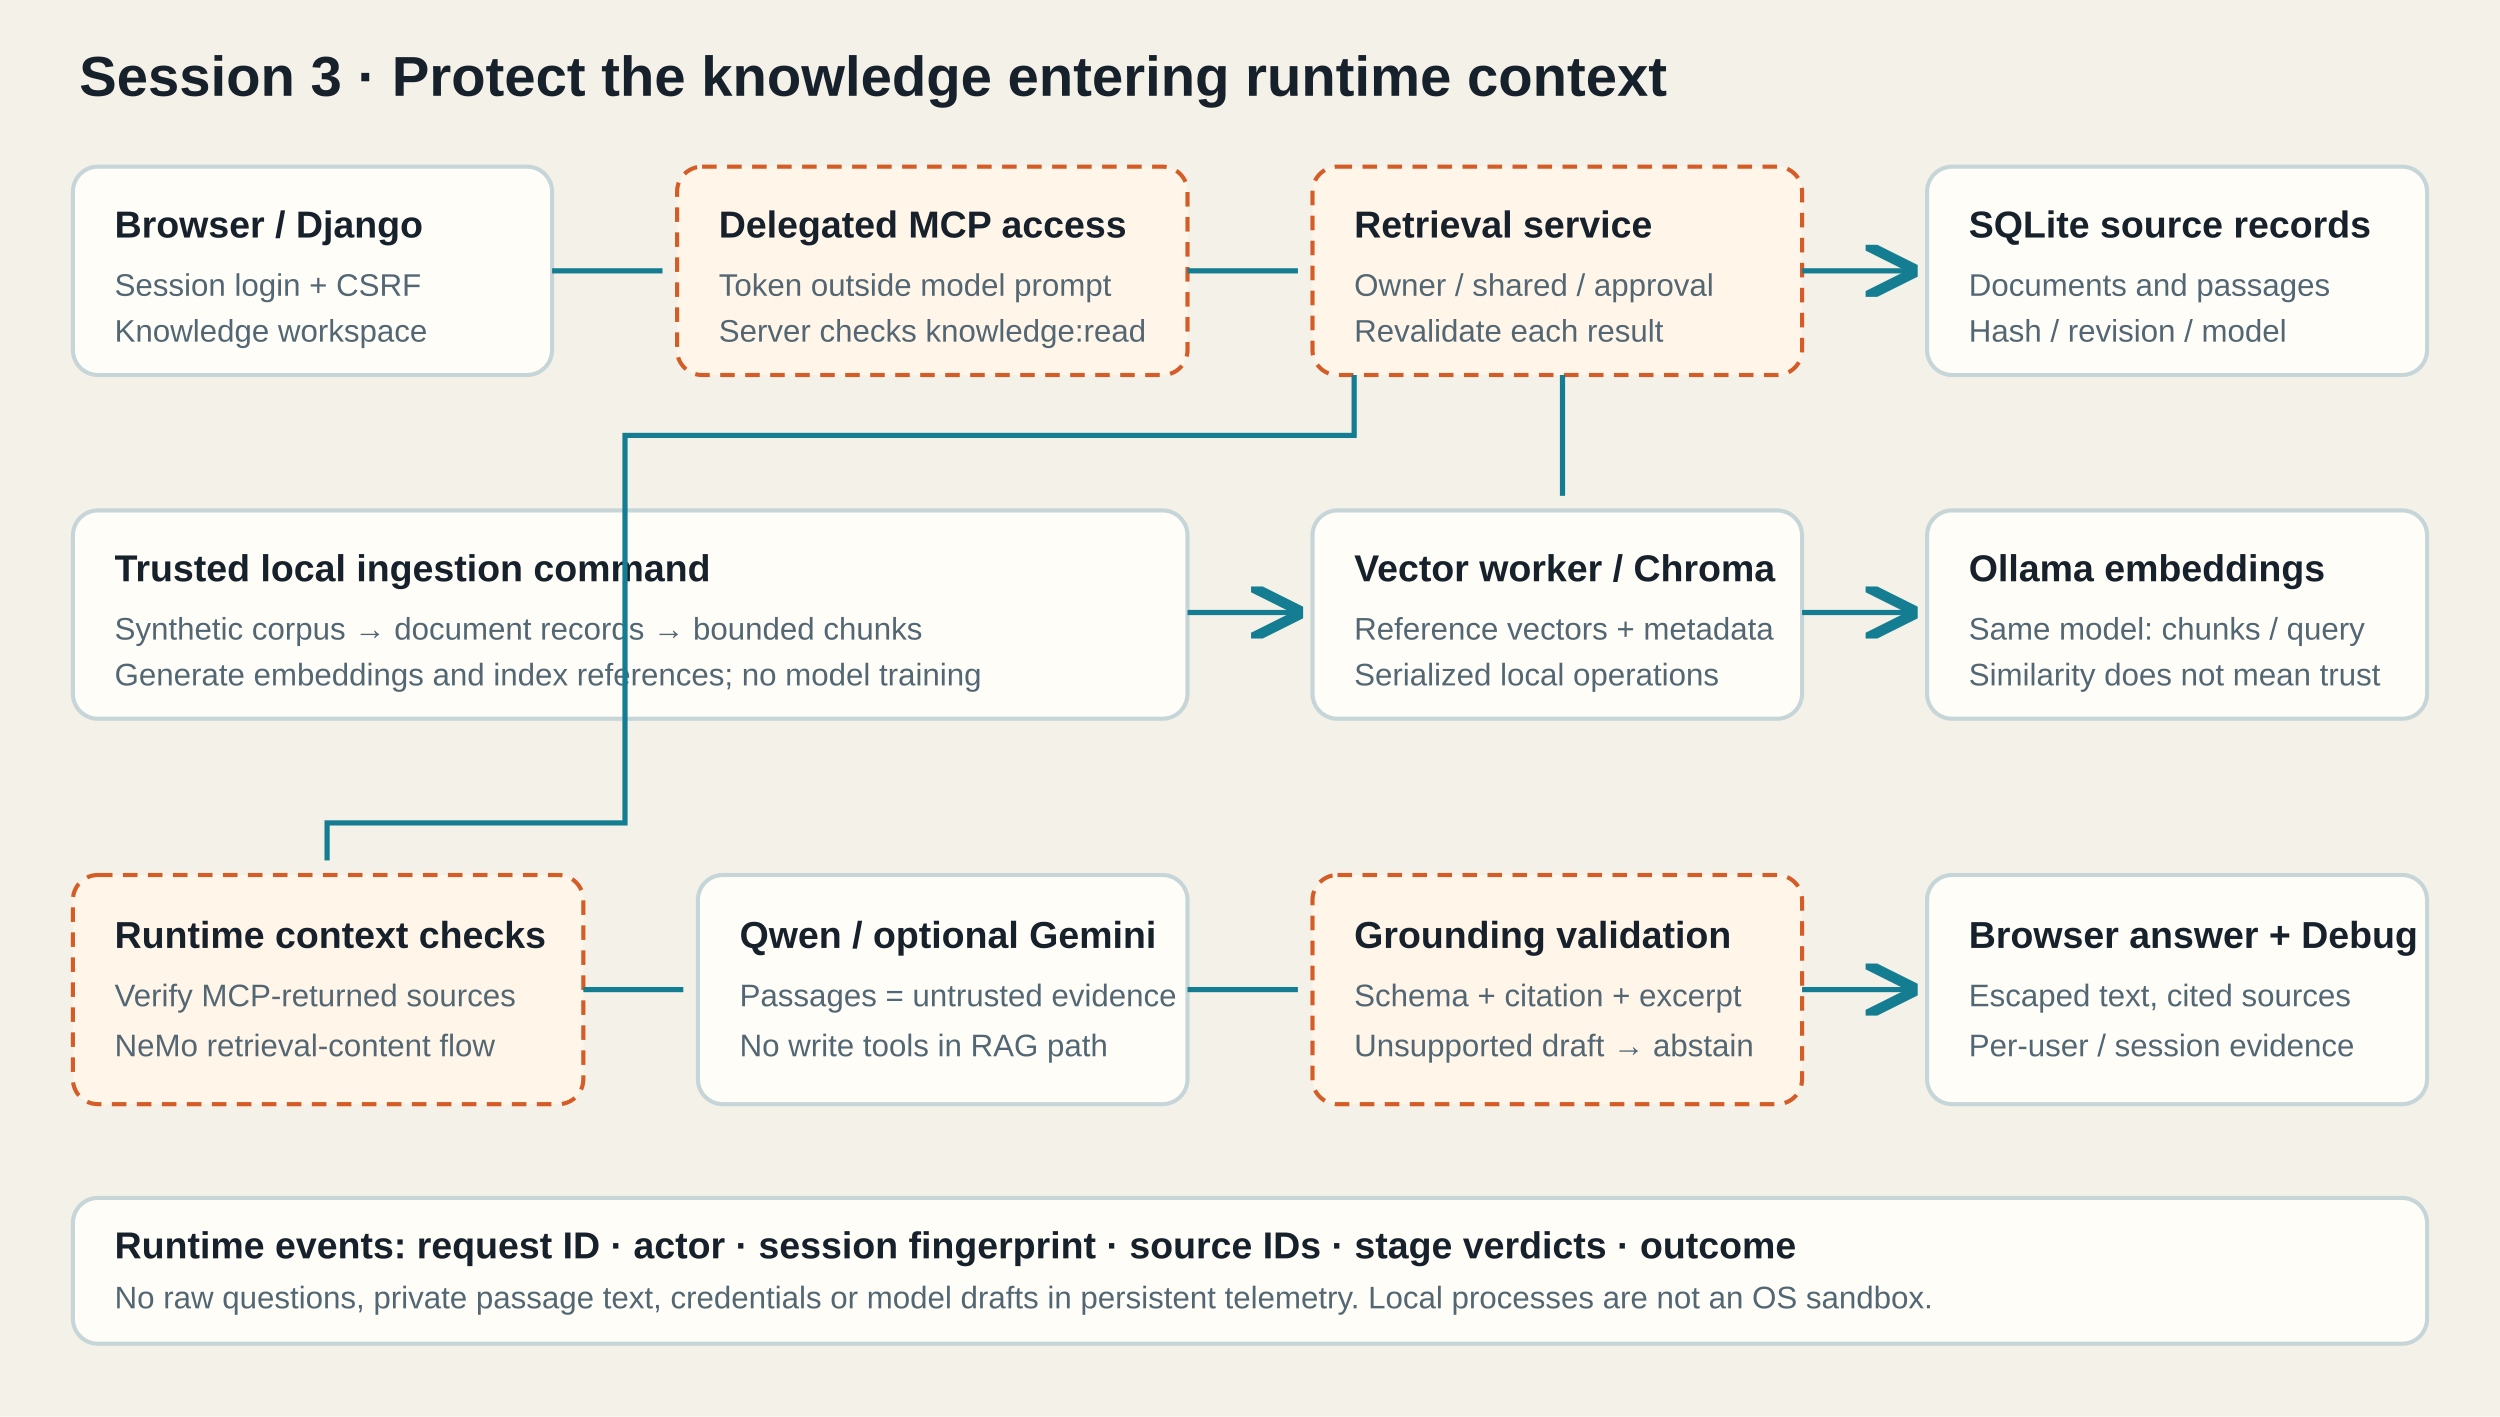
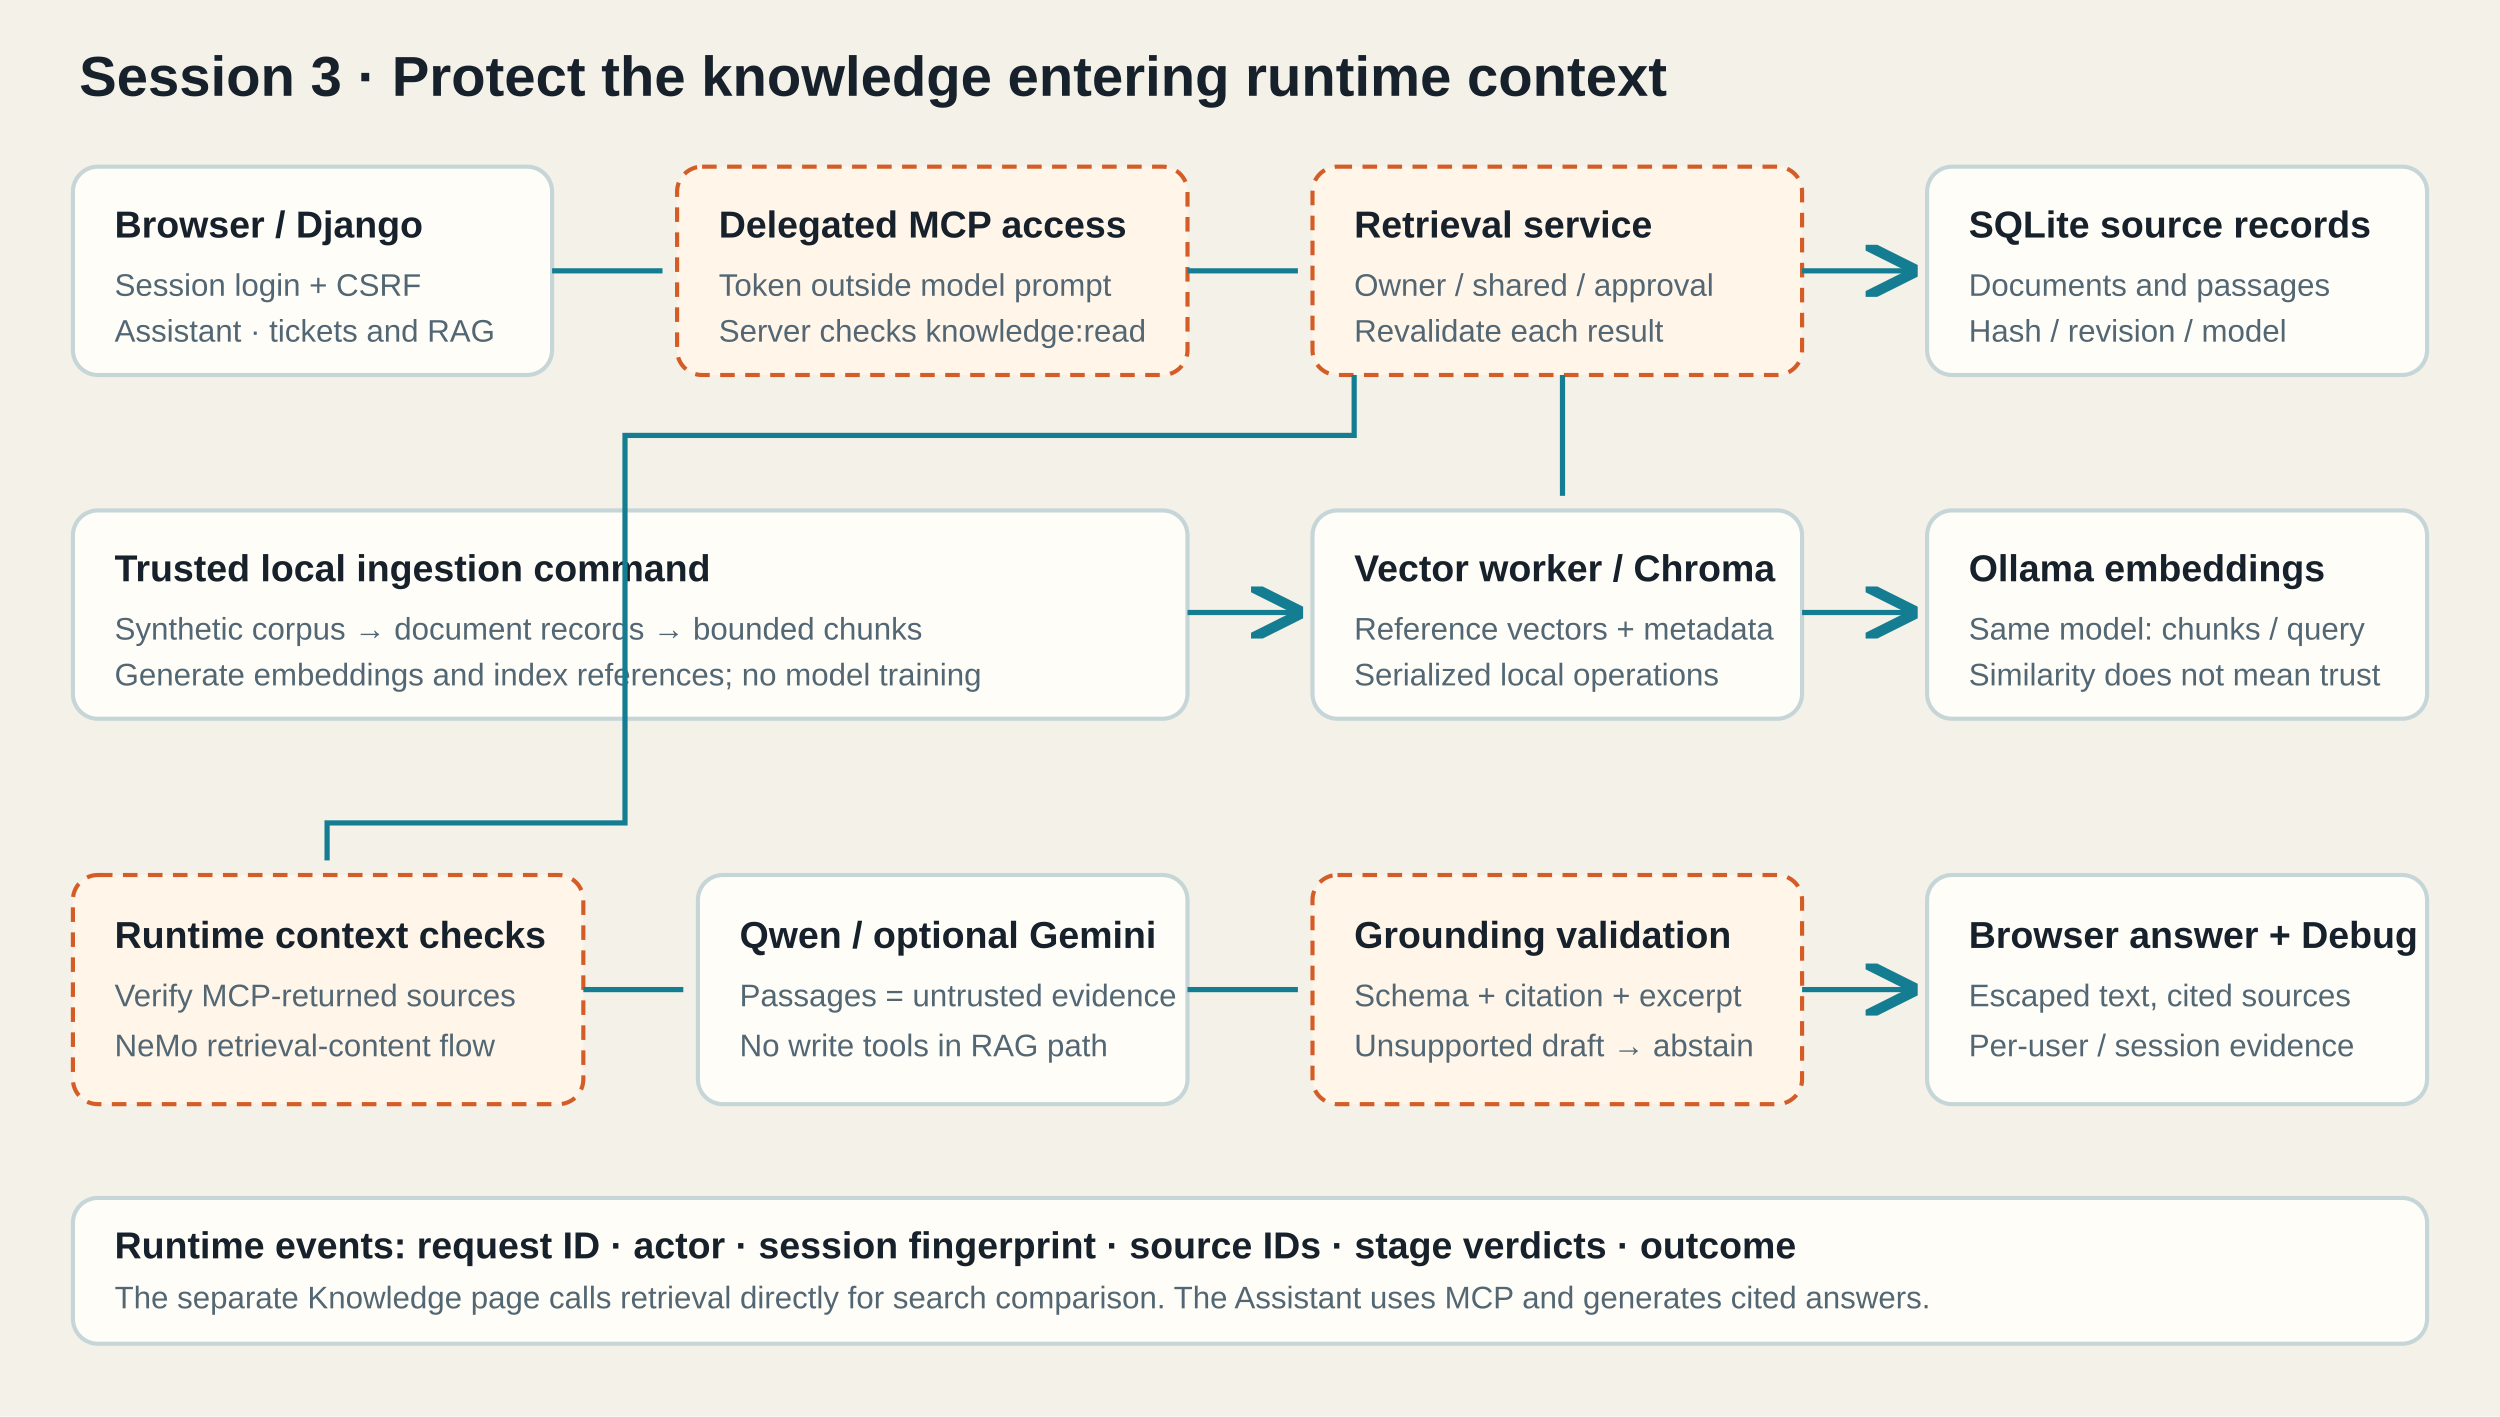
<svg xmlns="http://www.w3.org/2000/svg" width="1200" height="680" viewBox="0 0 1200 680" role="img" aria-labelledby="title desc">
  <defs>
    <marker id="arrow" markerWidth="10" markerHeight="10" refX="9" refY="5" orient="auto">
      <path d="M0 0L10 5L0 10" fill="none" stroke="#147d92" stroke-width="2" />
    </marker>
    <style>text{font-family:Segoe UI,Arial,sans-serif;fill:#17212b}.title{font-size:27px;font-weight:700}.label{font-size:18px;font-weight:700}.detail{font-size:15px;fill:#526773}.box{fill:#fffdf7;stroke:#c6d6d8;stroke-width:2}.boundary{fill:#fff5e9;stroke:#d45d27;stroke-width:2;stroke-dasharray:7 5}.edge{fill:none;stroke:#147d92;stroke-width:2.5;marker-end:url(#arrow)}</style>
  </defs>
  <rect width="1200" height="680" fill="#f4f1e8" />
  <text x="38" y="46" class="title">Session 3 · Protect the knowledge entering runtime context</text>
  <rect x="35" y="80" width="230" height="100" rx="12" class="box" />
  <text x="55" y="114" class="label">Browser / Django</text>
  <text x="55" y="142" class="detail">Session login + CSRF</text>
-   <text x="55" y="164" class="detail">Knowledge workspace</text>
+   <text x="55" y="164" class="detail">Assistant · tickets and RAG</text>
  <rect x="325" y="80" width="245" height="100" rx="12" class="boundary" />
  <text x="345" y="114" class="label">Delegated MCP access</text>
  <text x="345" y="142" class="detail">Token outside model prompt</text>
  <text x="345" y="164" class="detail">Server checks knowledge:read</text>
  <rect x="630" y="80" width="235" height="100" rx="12" class="boundary" />
  <text x="650" y="114" class="label">Retrieval service</text>
  <text x="650" y="142" class="detail">Owner / shared / approval</text>
  <text x="650" y="164" class="detail">Revalidate each result</text>
  <rect x="925" y="80" width="240" height="100" rx="12" class="box" />
  <text x="945" y="114" class="label">SQLite source records</text>
  <text x="945" y="142" class="detail">Documents and passages</text>
  <text x="945" y="164" class="detail">Hash / revision / model</text>
  <path d="M265 130H318M570 130H623M865 130H918" class="edge" />
  <rect x="630" y="245" width="235" height="100" rx="12" class="box" />
  <text x="650" y="279" class="label">Vector worker / Chroma</text>
  <text x="650" y="307" class="detail">Reference vectors + metadata</text>
  <text x="650" y="329" class="detail">Serialized local operations</text>
  <rect x="925" y="245" width="240" height="100" rx="12" class="box" />
  <text x="945" y="279" class="label">Ollama embeddings</text>
  <text x="945" y="307" class="detail">Same model: chunks / query</text>
  <text x="945" y="329" class="detail">Similarity does not mean trust</text>
  <path d="M750 180V238M865 294H918" class="edge" />
  <rect x="35" y="245" width="535" height="100" rx="12" class="box" />
  <text x="55" y="279" class="label">Trusted local ingestion command</text>
  <text x="55" y="307" class="detail">Synthetic corpus → document records → bounded chunks</text>
  <text x="55" y="329" class="detail">Generate embeddings and index references; no model training</text>
  <path d="M570 294H623" class="edge" />
  <rect x="35" y="420" width="245" height="110" rx="12" class="boundary" />
  <text x="55" y="455" class="label">Runtime context checks</text>
  <text x="55" y="483" class="detail">Verify MCP-returned sources</text>
  <text x="55" y="507" class="detail">NeMo retrieval-content flow</text>
  <rect x="335" y="420" width="235" height="110" rx="12" class="box" />
  <text x="355" y="455" class="label">Qwen / optional Gemini</text>
  <text x="355" y="483" class="detail">Passages = untrusted evidence</text>
  <text x="355" y="507" class="detail">No write tools in RAG path</text>
  <rect x="630" y="420" width="235" height="110" rx="12" class="boundary" />
  <text x="650" y="455" class="label">Grounding validation</text>
  <text x="650" y="483" class="detail">Schema + citation + excerpt</text>
  <text x="650" y="507" class="detail">Unsupported draft → abstain</text>
  <rect x="925" y="420" width="240" height="110" rx="12" class="box" />
  <text x="945" y="455" class="label">Browser answer + Debug</text>
  <text x="945" y="483" class="detail">Escaped text, cited sources</text>
  <text x="945" y="507" class="detail">Per-user / session evidence</text>
  <path d="M650 180V209H300V395H157V413M280 475H328M570 475H623M865 475H918" class="edge" />
  <rect x="35" y="575" width="1130" height="70" rx="12" class="box" />
  <text x="55" y="604" class="label">Runtime events: request ID · actor · session fingerprint · source IDs · stage verdicts · outcome</text>
-   <text x="55" y="628" class="detail">No raw questions, private passage text, credentials or model drafts in persistent telemetry. Local processes are not an OS sandbox.</text>
+   <text x="55" y="628" class="detail">The separate Knowledge page calls retrieval directly for search comparison. The Assistant uses MCP and generates cited answers.</text>
</svg>
